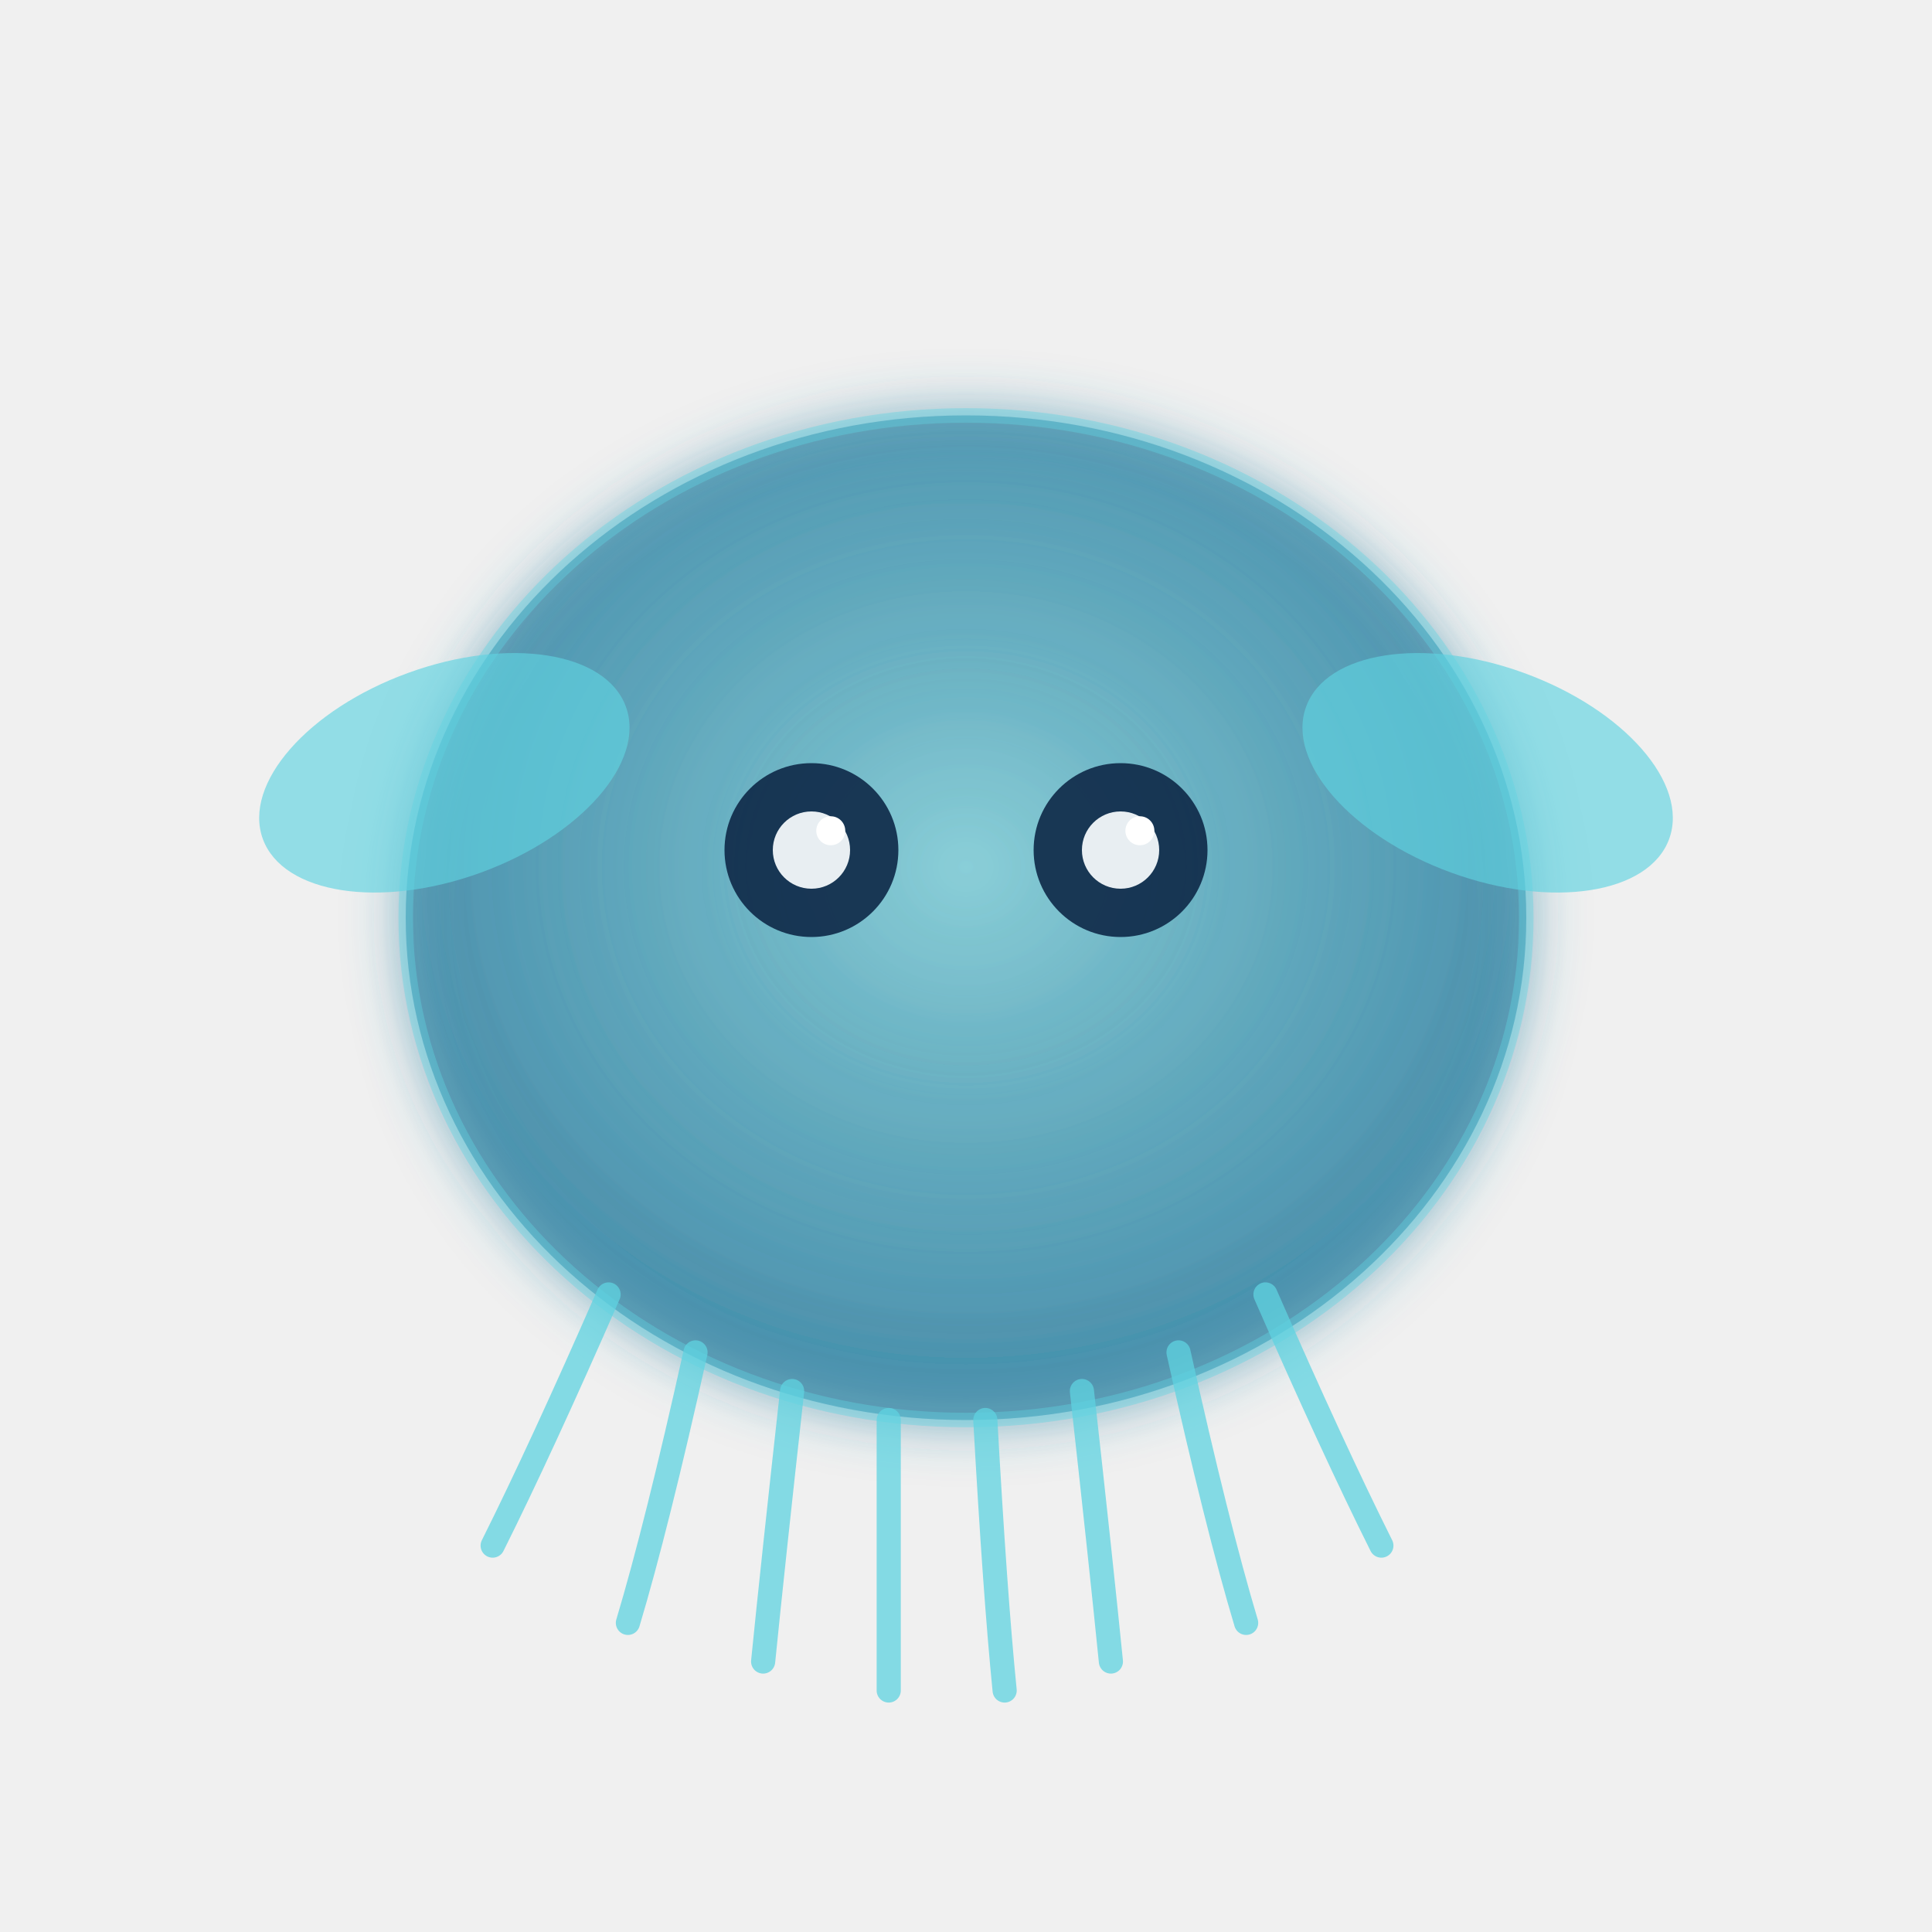
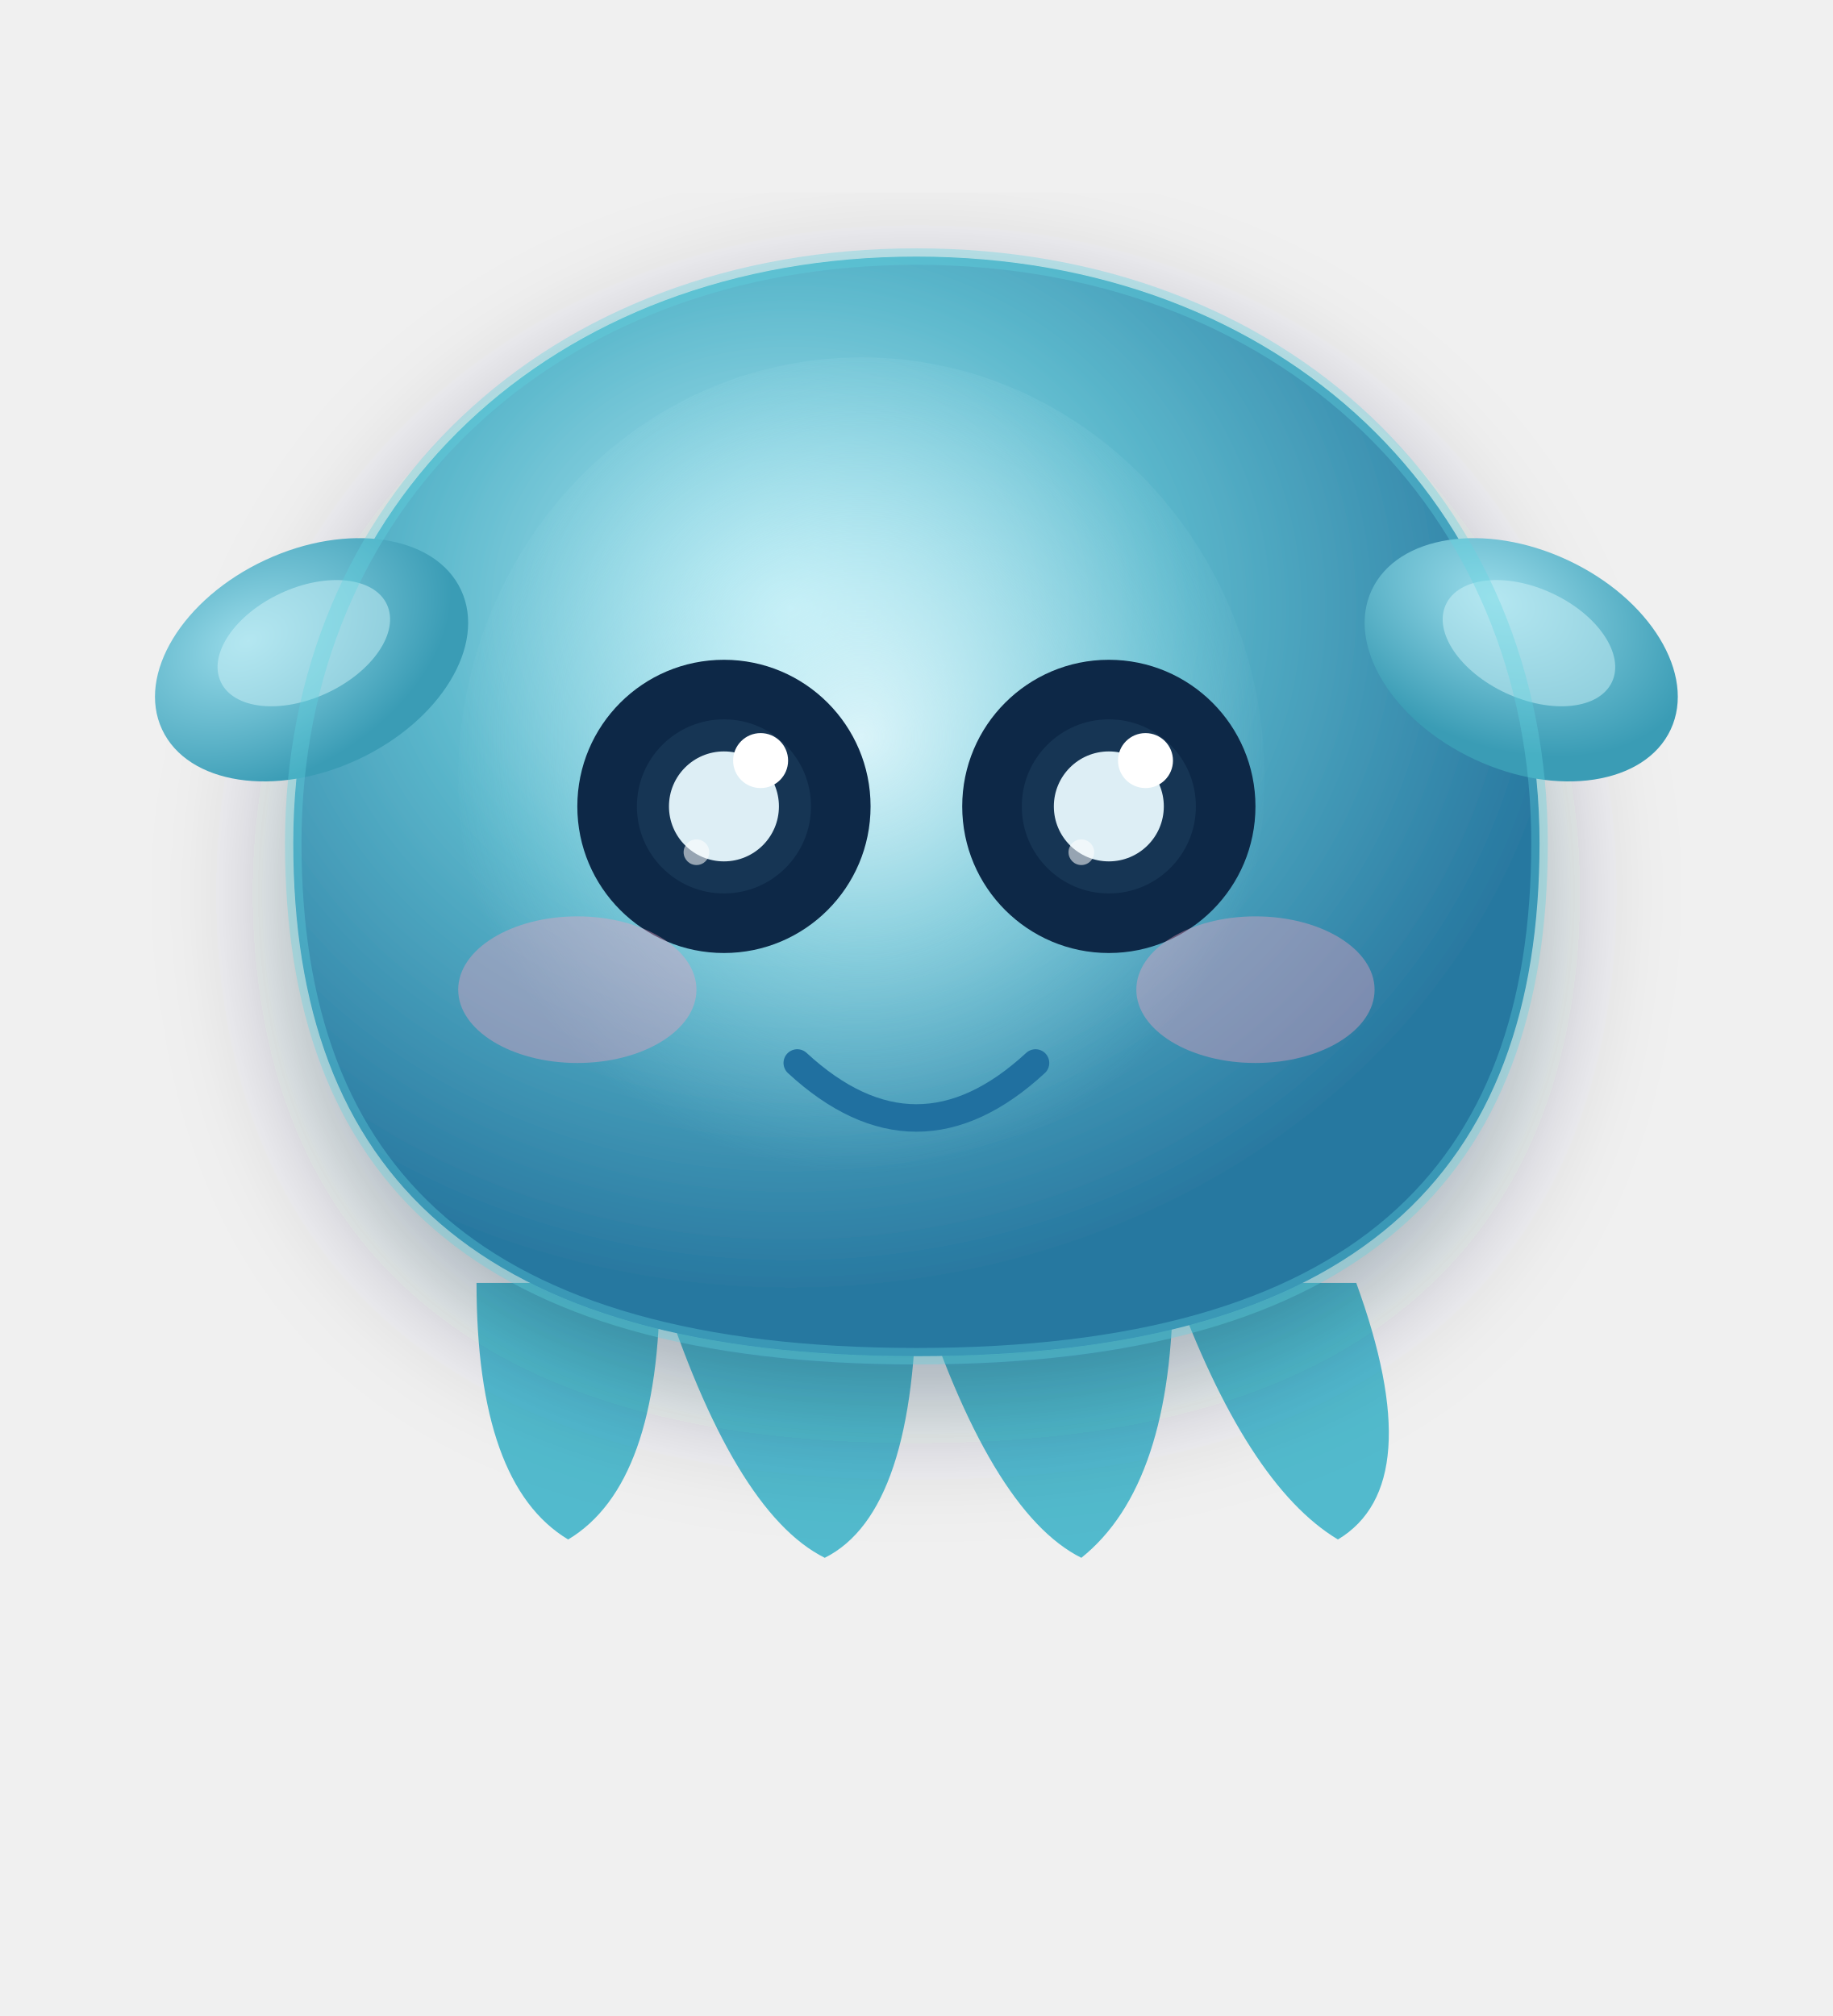
- <svg xmlns="http://www.w3.org/2000/svg" viewBox="0 0 200 200" width="200" height="200" role="img" aria-label="メンダコのアイコン">
+ <svg xmlns="http://www.w3.org/2000/svg" viewBox="0 0 200 220" width="200" height="220" role="img" aria-label="メンダコのアイコン">
  <defs>
-     <radialGradient id="bodyGrad" cx="50%" cy="45%" r="50%">
-       <stop offset="0%" stop-color="#7ecad4" stop-opacity="0.9" />
-       <stop offset="100%" stop-color="#2a7fa0" stop-opacity="0.7" />
+     <radialGradient id="bodyGrad" cx="40%" cy="32%" r="62%">
+       <stop offset="0%" stop-color="#b8ecf5" />
+       <stop offset="48%" stop-color="#5cb8cc" />
+       <stop offset="100%" stop-color="#2878a0" />
    </radialGradient>
-     <filter id="glow">
-       <feGaussianBlur stdDeviation="3" result="blur" />
-       <feMerge>
-         <feMergeNode in="blur" />
-         <feMergeNode in="SourceGraphic" />
-       </feMerge>
+     <radialGradient id="bellyGrad" cx="50%" cy="45%" r="52%">
+       <stop offset="0%" stop-color="#e6f9fd" stop-opacity="0.85" />
+       <stop offset="100%" stop-color="#a8e6f0" stop-opacity="0" />
+     </radialGradient>
+     <radialGradient id="finGrad" cx="35%" cy="30%" r="65%">
+       <stop offset="0%" stop-color="#9adcea" />
+       <stop offset="100%" stop-color="#3a9cb5" />
+     </radialGradient>
+     <filter id="shadow" x="-20%" y="-10%" width="140%" height="140%">
+       <feDropShadow dx="0" dy="5" stdDeviation="7" flood-color="#0d2847" flood-opacity="0.35" />
    </filter>
  </defs>
-   <ellipse cx="100" cy="95" rx="58" ry="52" fill="url(#bodyGrad)" filter="url(#glow)" opacity="0.92" />
-   <ellipse cx="46" cy="80" rx="20" ry="11" fill="#5fd3e0" opacity="0.65" transform="rotate(-20 46 80)" />
-   <ellipse cx="154" cy="80" rx="20" ry="11" fill="#5fd3e0" opacity="0.65" transform="rotate(20 154 80)" />
-   <circle cx="84" cy="88" r="9" fill="#0d2847" opacity="0.9" />
-   <circle cx="84" cy="88" r="4" fill="#e8eef2" />
-   <circle cx="86" cy="86" r="1.5" fill="#fff" />
-   <circle cx="116" cy="88" r="9" fill="#0d2847" opacity="0.9" />
-   <circle cx="116" cy="88" r="4" fill="#e8eef2" />
-   <circle cx="118" cy="86" r="1.5" fill="#fff" />
-   <g opacity="0.75" stroke="#5fd3e0" stroke-width="2.5" fill="none" stroke-linecap="round">
-     <path d="M72 140 Q68 158 65 168" />
-     <path d="M82 144 Q80 162 79 172" />
-     <path d="M92 147 Q92 165 92 175" />
-     <path d="M102 147 Q103 165 104 175" />
-     <path d="M112 144 Q114 162 115 172" />
-     <path d="M122 140 Q126 158 129 168" />
-     <path d="M131 134 Q138 150 143 160" />
-     <path d="M63 134 Q56 150 51 160" />
-   </g>
-   <ellipse cx="100" cy="95" rx="58" ry="52" fill="none" stroke="#5fd3e0" stroke-width="1.5" opacity="0.4" />
+   <path d="     M 52 140     Q 52 162 62 168     Q 72 162 72 140     Q 80 165 90 170     Q 100 165 100 140     Q 108 165 118 170     Q 128 162 128 140     Q 136 162 146 168     Q 156 162 148 140   " fill="#4ab8cc" opacity="0.95" />
+   <path d="     M 100 28     C 140 28, 168 55, 168 92     C 168 128, 148 148, 100 148     C 52 148, 32 128, 32 92     C 32 55, 60 28, 100 28     Z   " fill="url(#bodyGrad)" filter="url(#shadow)" />
+   <ellipse cx="94" cy="85" rx="44" ry="46" fill="url(#bellyGrad)" />
+   <ellipse cx="34" cy="72" rx="18" ry="12" fill="url(#finGrad)" transform="rotate(-25 34 72)" />
+   <ellipse cx="34" cy="70" rx="10" ry="6" fill="#cef2f8" opacity="0.5" transform="rotate(-25 34 72)" />
+   <ellipse cx="166" cy="72" rx="18" ry="12" fill="url(#finGrad)" transform="rotate(25 166 72)" />
+   <ellipse cx="166" cy="70" rx="10" ry="6" fill="#cef2f8" opacity="0.5" transform="rotate(25 166 72)" />
+   <circle cx="79" cy="88" r="16" fill="#0d2847" />
+   <circle cx="79" cy="88" r="9.5" fill="#163554" />
+   <circle cx="79" cy="88" r="6" fill="#ddeef5" />
+   <circle cx="83" cy="83" r="3" fill="#fff" />
+   <circle cx="76" cy="93" r="1.4" fill="#fff" opacity="0.55" />
+   <circle cx="121" cy="88" r="16" fill="#0d2847" />
+   <circle cx="121" cy="88" r="9.5" fill="#163554" />
+   <circle cx="121" cy="88" r="6" fill="#ddeef5" />
+   <circle cx="125" cy="83" r="3" fill="#fff" />
+   <circle cx="118" cy="93" r="1.4" fill="#fff" opacity="0.55" />
+   <ellipse cx="63" cy="108" rx="13" ry="8" fill="#f0a0c0" opacity="0.4" />
+   <ellipse cx="137" cy="108" rx="13" ry="8" fill="#f0a0c0" opacity="0.4" />
+   <path d="M 87 116 Q 100 128 113 116" stroke="#2070a0" stroke-width="3" fill="none" stroke-linecap="round" />
+   <path d="     M 100 28     C 140 28, 168 55, 168 92     C 168 128, 148 148, 100 148     C 52 148, 32 128, 32 92     C 32 55, 60 28, 100 28     Z   " fill="none" stroke="#5fd3e0" stroke-width="1.8" opacity="0.35" />
</svg>
